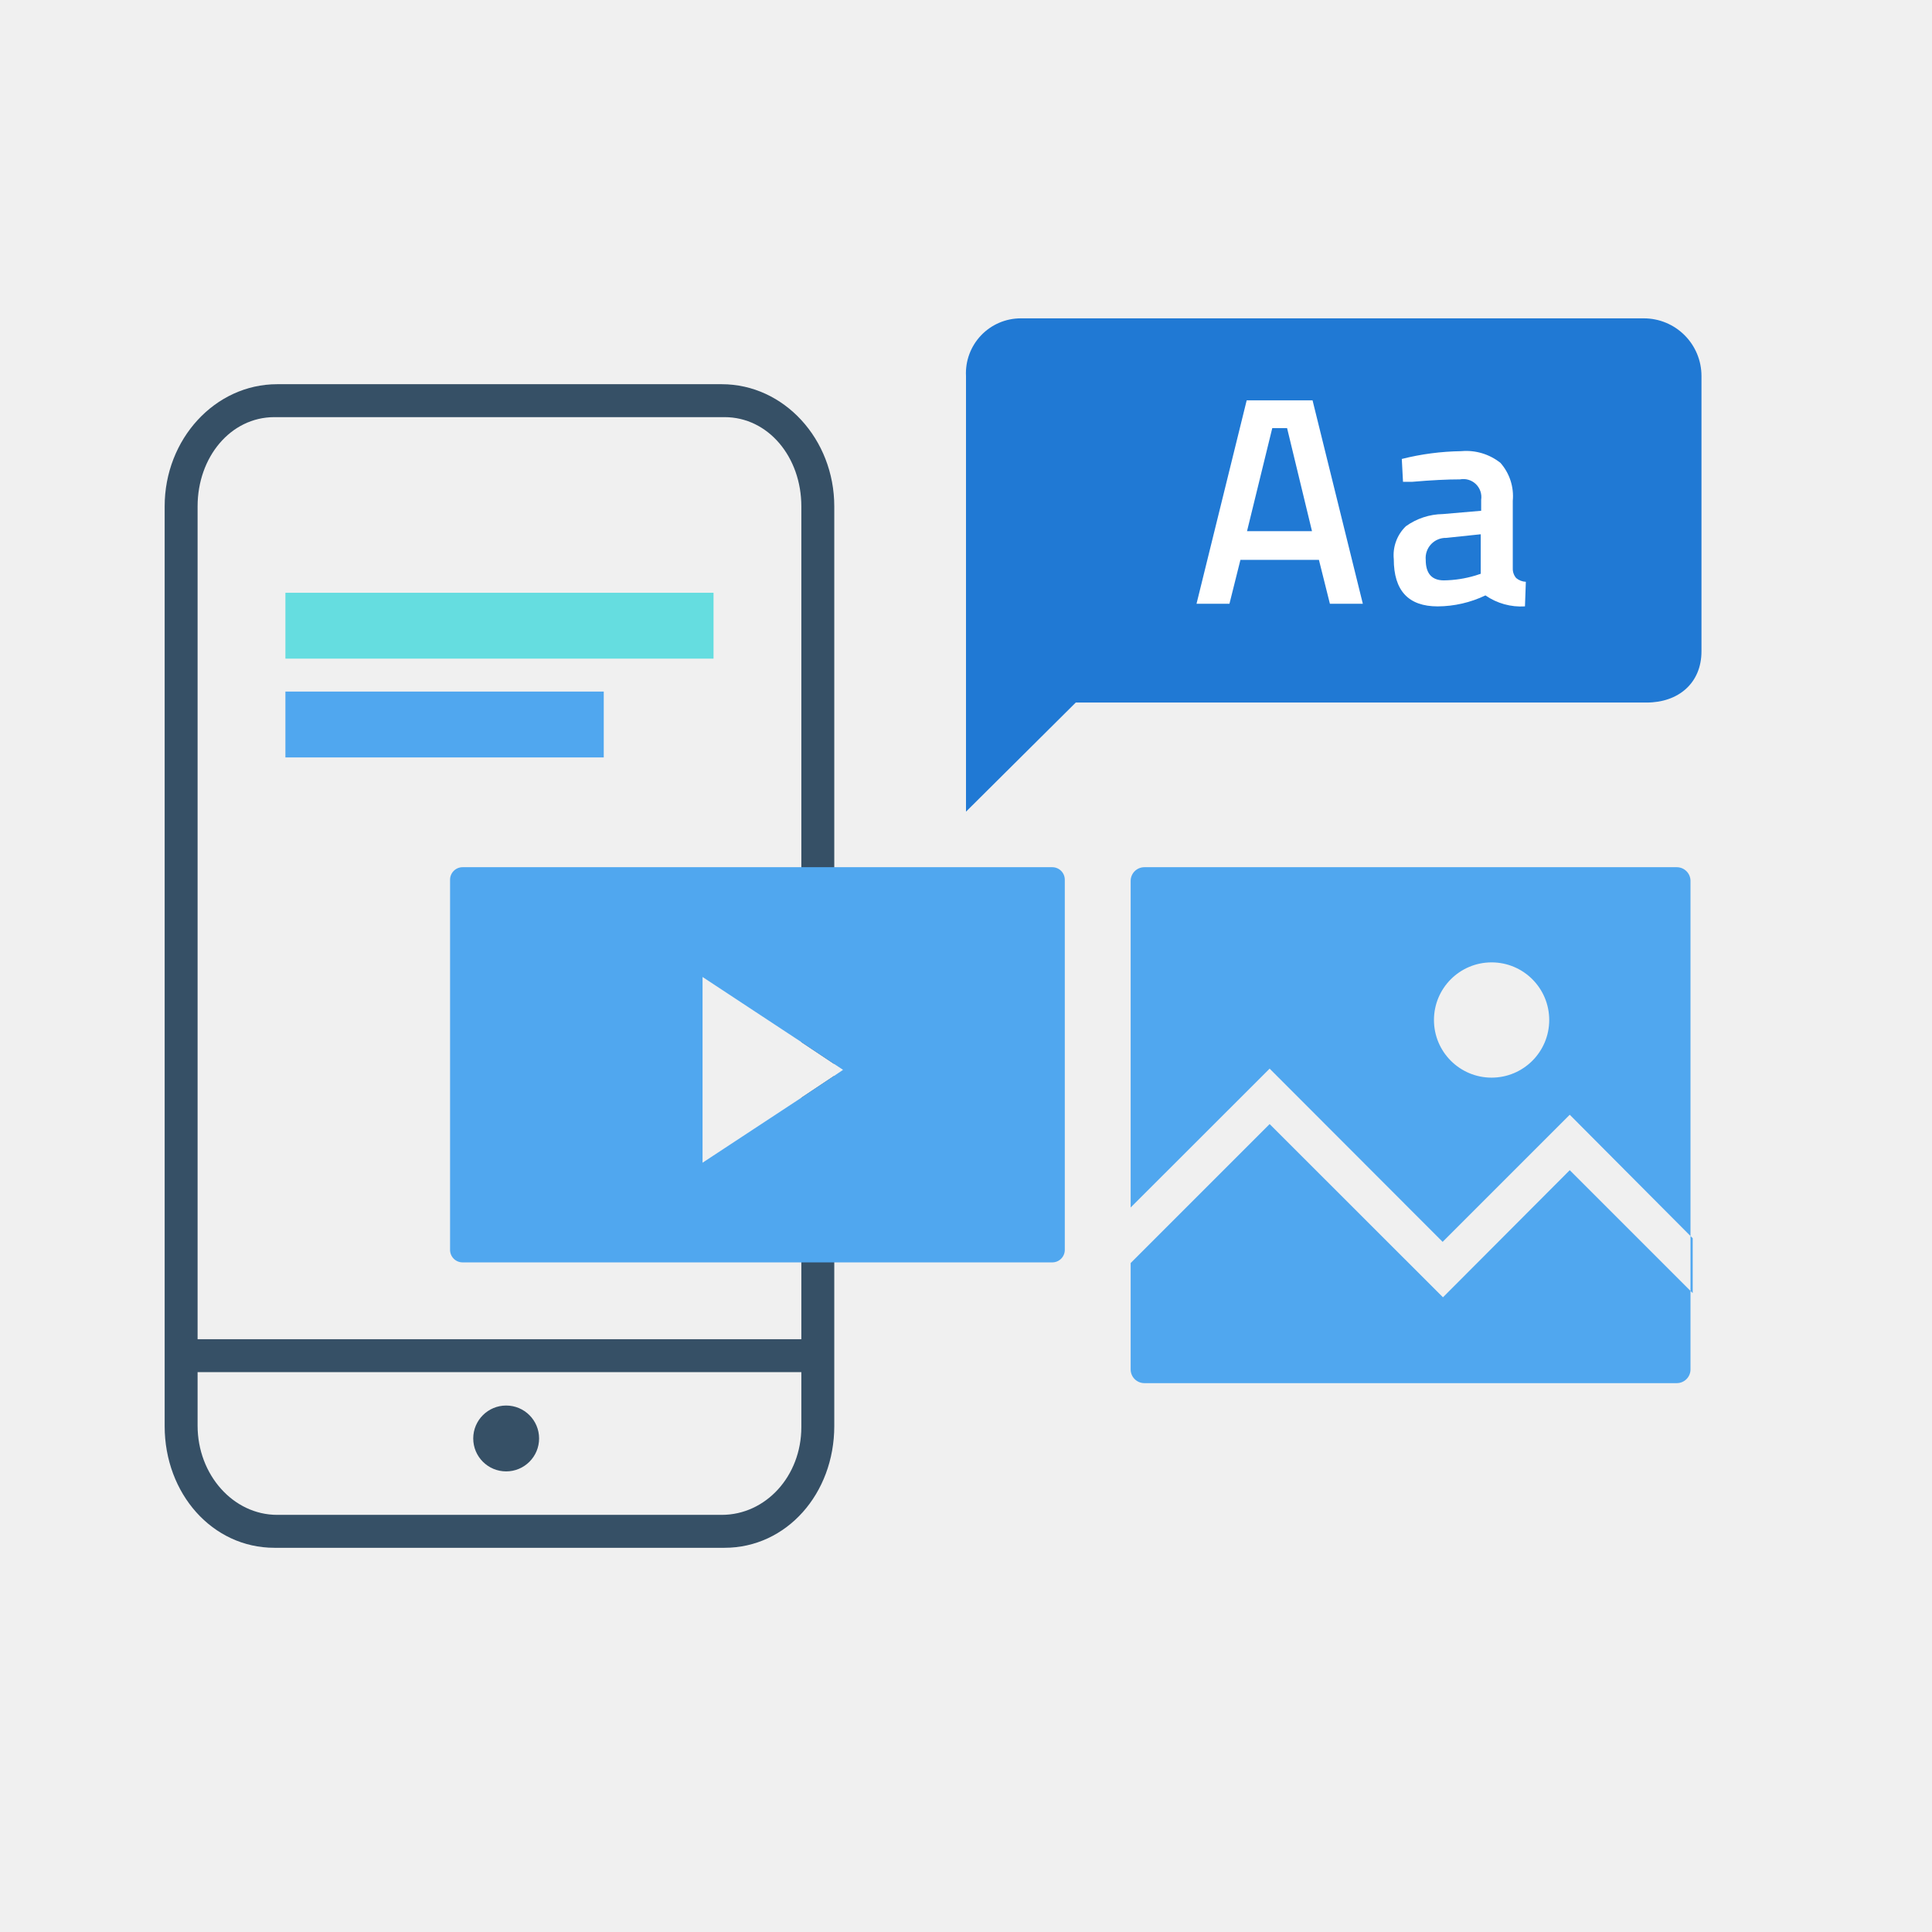
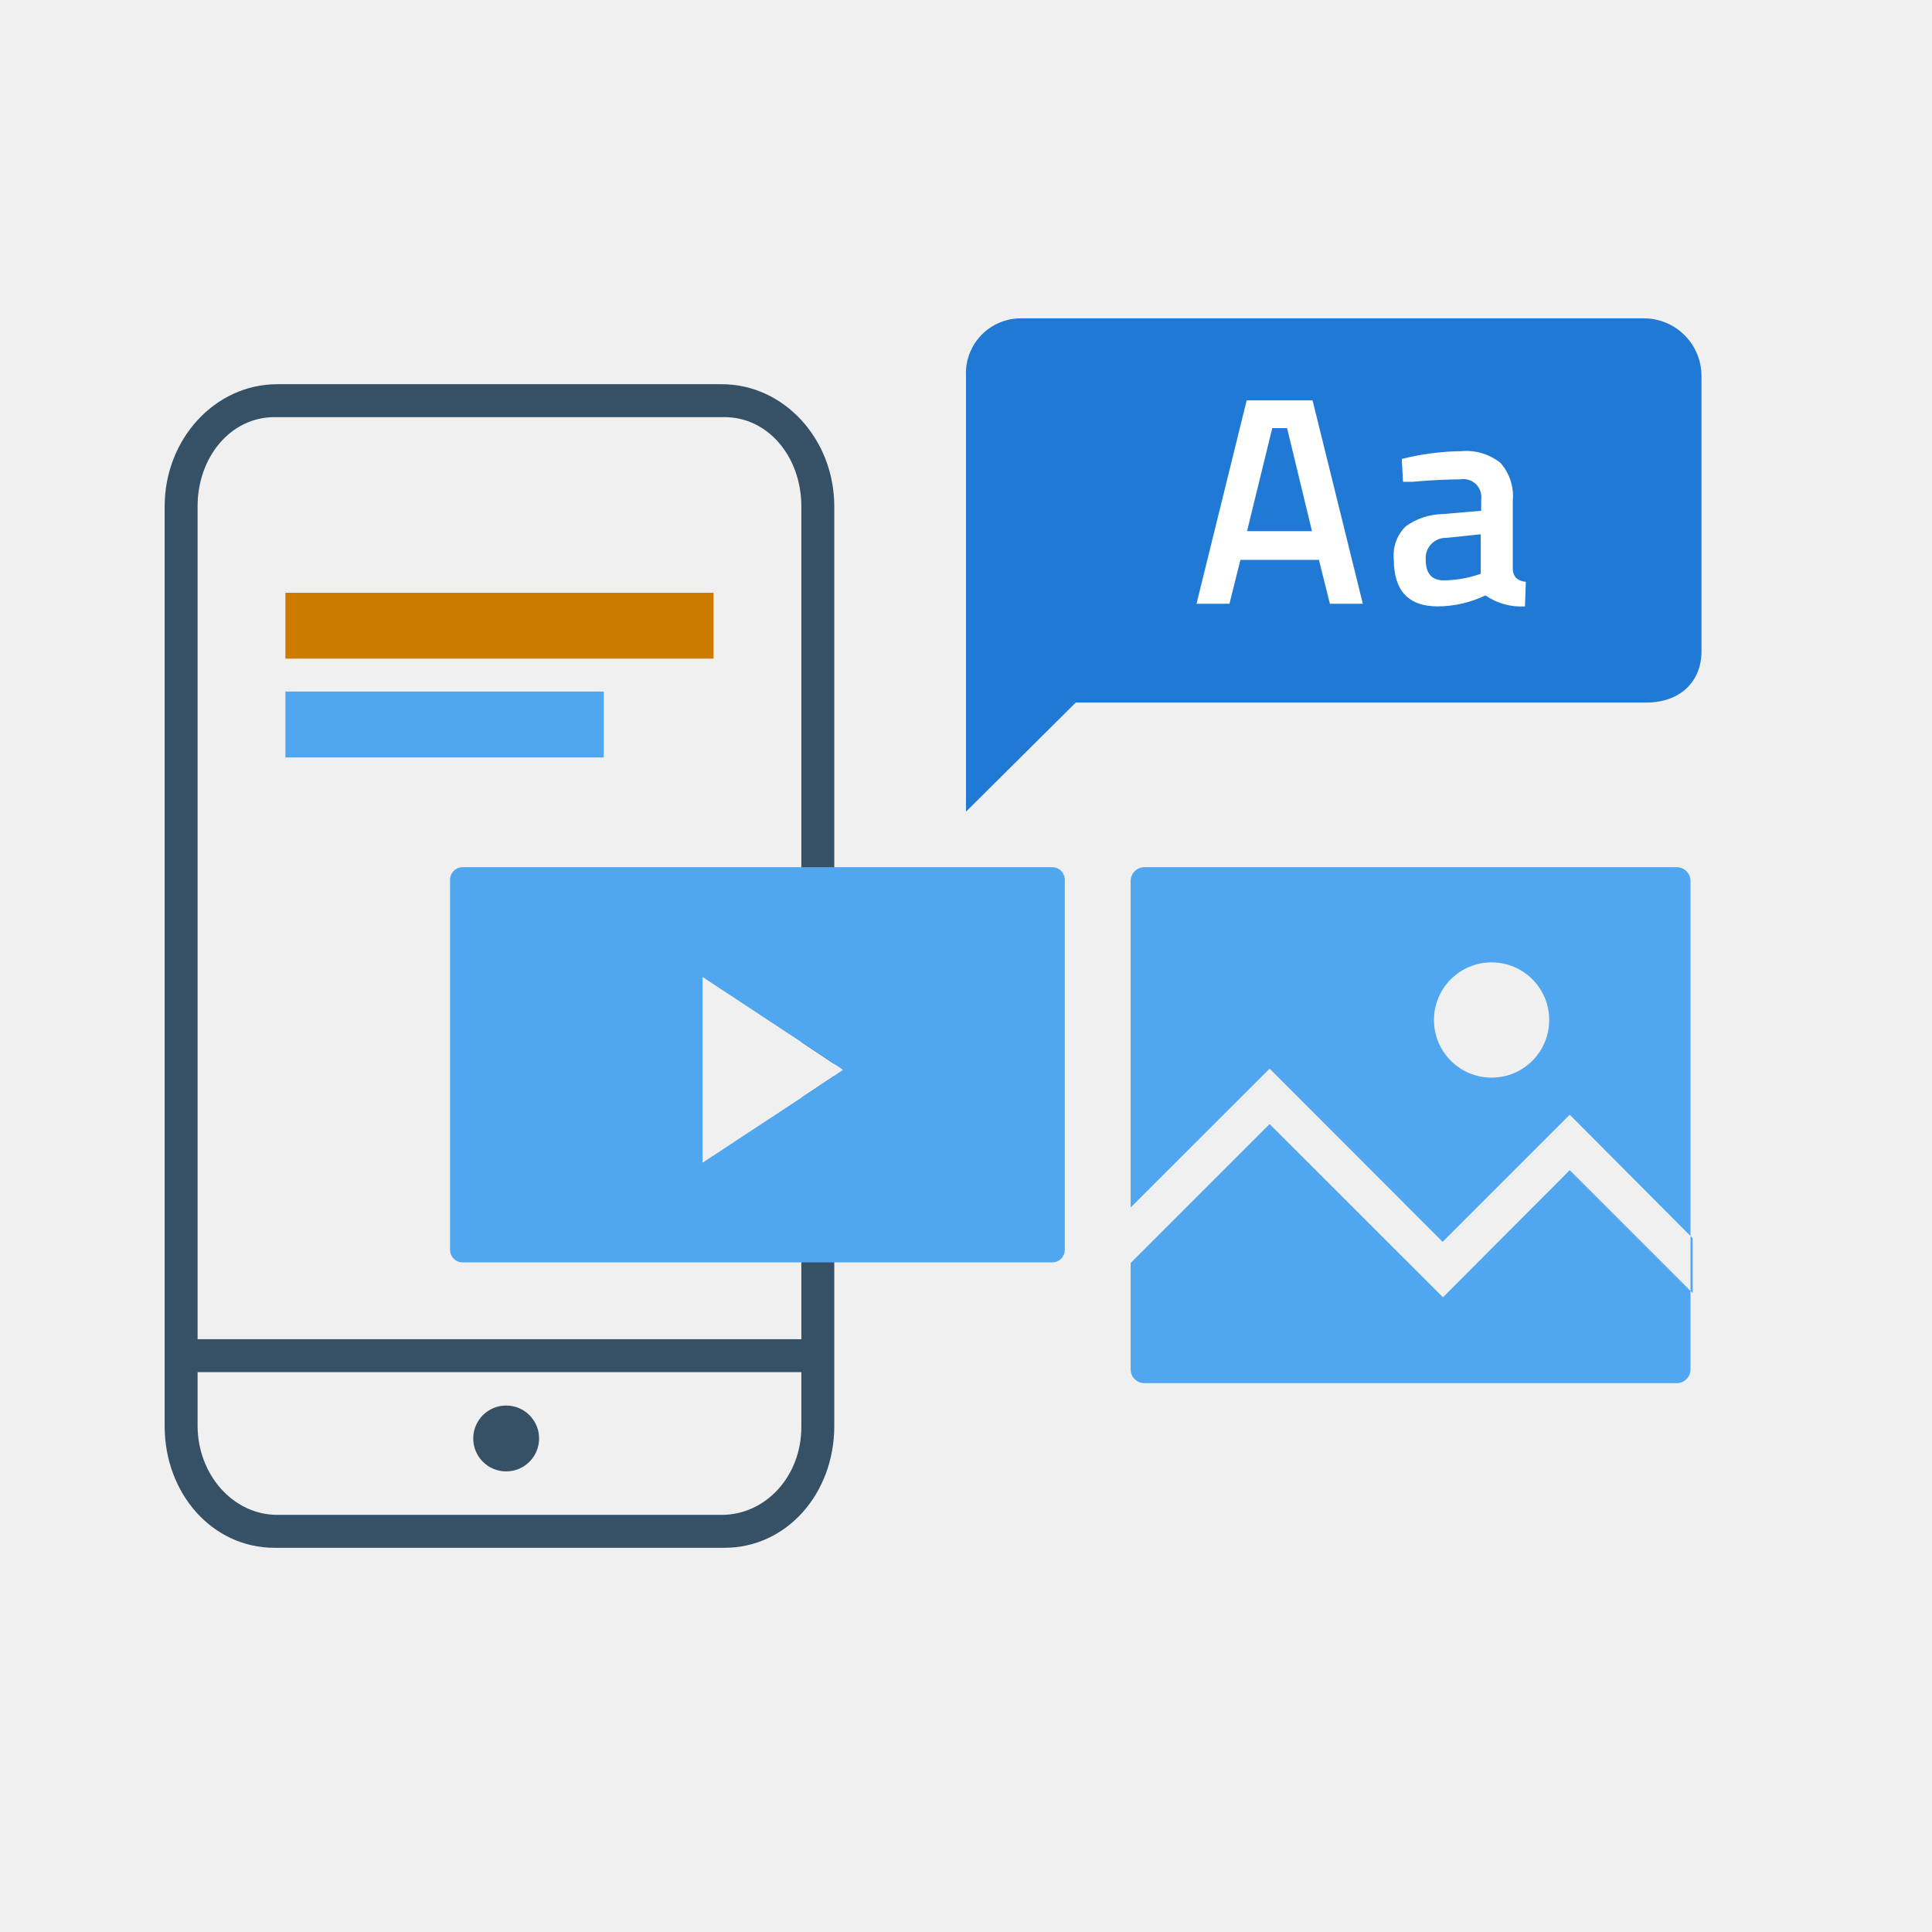
<svg xmlns="http://www.w3.org/2000/svg" viewBox="0 0 176 176">
  <defs>
-     <style>.cls-1{fill:#65dde0;}.cls-2{fill:#50a7ef;}.cls-3{fill:#2079d4;}.cls-4{fill:#fff;}.cls-5{fill:#365066;}.cls-6{fill:none;}</style>
+     <style>.cls-1{fill:#CC7A00;}.cls-2{fill:#50a7ef;}.cls-3{fill:#2079d4;}.cls-4{fill:#fff;}.cls-5{fill:#365066;}.cls-6{fill:none;}</style>
  </defs>
  <g id="kit_linguaggio">
    <rect class="cls-1" x="26" y="54" width="39" height="6" />
    <rect class="cls-2" x="26" y="63" width="29" height="6" />
    <path class="cls-3" d="M149.75,29H93a5,5,0,0,0-5,5.26V73.94L98,64h52c2.9,0,5-1.77,5-4.67V34.26A5.25,5.25,0,0,0,149.75,29Z" />
    <path class="cls-4" d="M109,55l4.57-18.53h6L124.15,55h-3l-1-4H113l-1,4Zm6.9-16-2.3,9.39h5.92L117.25,39Z" />
    <path class="cls-4" d="M137.81,45.62v6.16a1.29,1.29,0,0,0,.31.88A1.47,1.47,0,0,0,139,53l-.08,2.24a5.69,5.69,0,0,1-3.6-1,10.22,10.22,0,0,1-4.35,1q-4,0-4-4.3a3.67,3.67,0,0,1,1.1-3,5.93,5.93,0,0,1,3.37-1.11l3.49-.3v-1A1.64,1.64,0,0,0,133,43.67c-1.15,0-2.6.07-4.33.22l-.86,0-.11-2.08a23.48,23.48,0,0,1,5.42-.71,5,5,0,0,1,3.57,1.07A4.58,4.58,0,0,1,137.81,45.62ZM131.75,49a1.83,1.83,0,0,0-1.87,2c0,1.24.55,1.87,1.65,1.87a10.39,10.39,0,0,0,2.87-.44l.49-.16v-3.6Z" />
    <path class="cls-2" d="M154,80.25v44.5a1.25,1.25,0,0,1-1.25,1.25h-48.5a1.25,1.25,0,0,1-1.25-1.25V80.25A1.25,1.25,0,0,1,104.25,79h48.5A1.25,1.25,0,0,1,154,80.25ZM141.13,92.92a5.25,5.25,0,1,0-5.25,5.25A5.25,5.25,0,0,0,141.13,92.92ZM103,115.06l12.66-12.66,15.79,15.78L143,106.6l11.2,11.2v-5L143,101.55l-11.58,11.58L115.66,97.35,103,110Z" />
    <path class="cls-5" d="M65.75,35H25.25C19.59,35,15,40,15,46.13v83.78C15,136.06,19.34,141,25,141H66c5.66,0,10-4.94,10-11.09V98l-3,2V122H18V46.13C18,41.65,21,38,25,38H66c4,0,7,3.65,7,8.13v48.8l3,2V46.13C76,40,71.41,35,65.75,35ZM73,125v5c0,4.48-3.25,8-7.25,8H25.25c-4,0-7.25-3.65-7.25-8.13V125Z" />
    <circle class="cls-5" cx="46.11" cy="131.04" r="3" />
    <path class="cls-2" d="M95.85,79H42.15A1.14,1.14,0,0,0,41,80.15v33.7A1.14,1.14,0,0,0,42.15,115h53.7A1.14,1.14,0,0,0,97,113.85V80.15A1.14,1.14,0,0,0,95.85,79ZM76,98l-3,2-9,5.92V89l9,5.93,3,2,.8.53Z" />
    <rect class="cls-6" width="176" height="176" />
  </g>
</svg>
